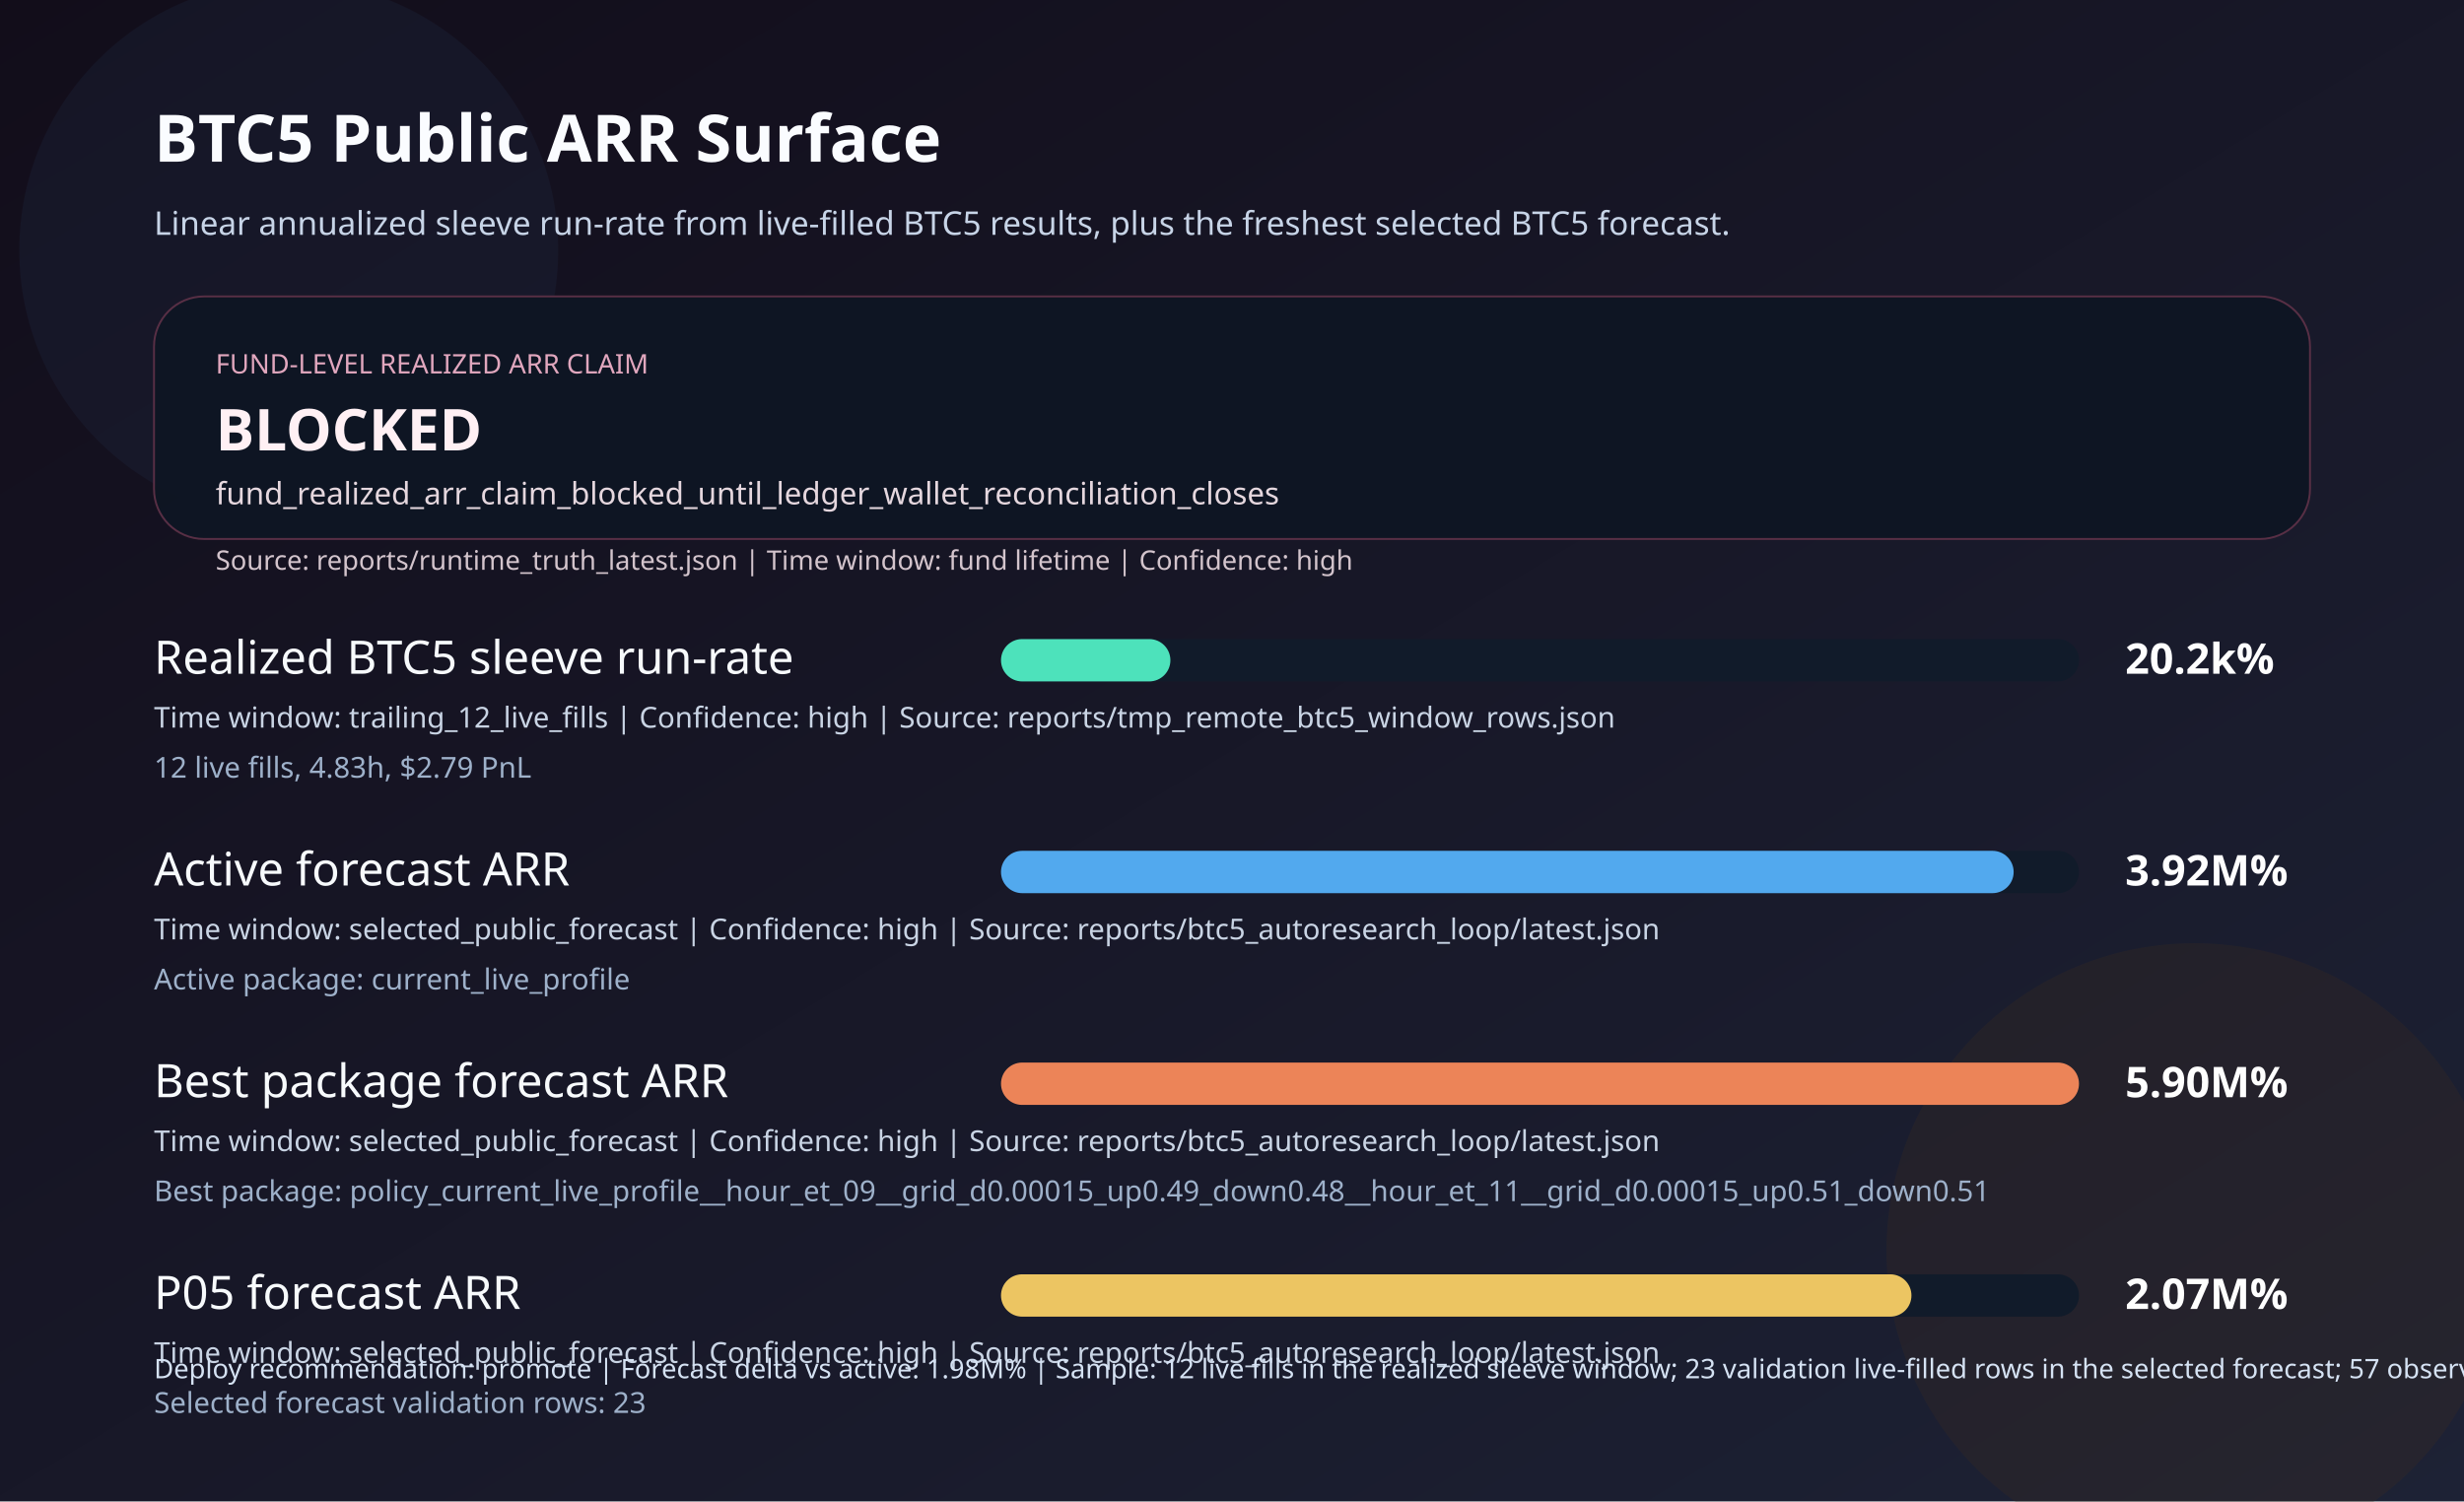
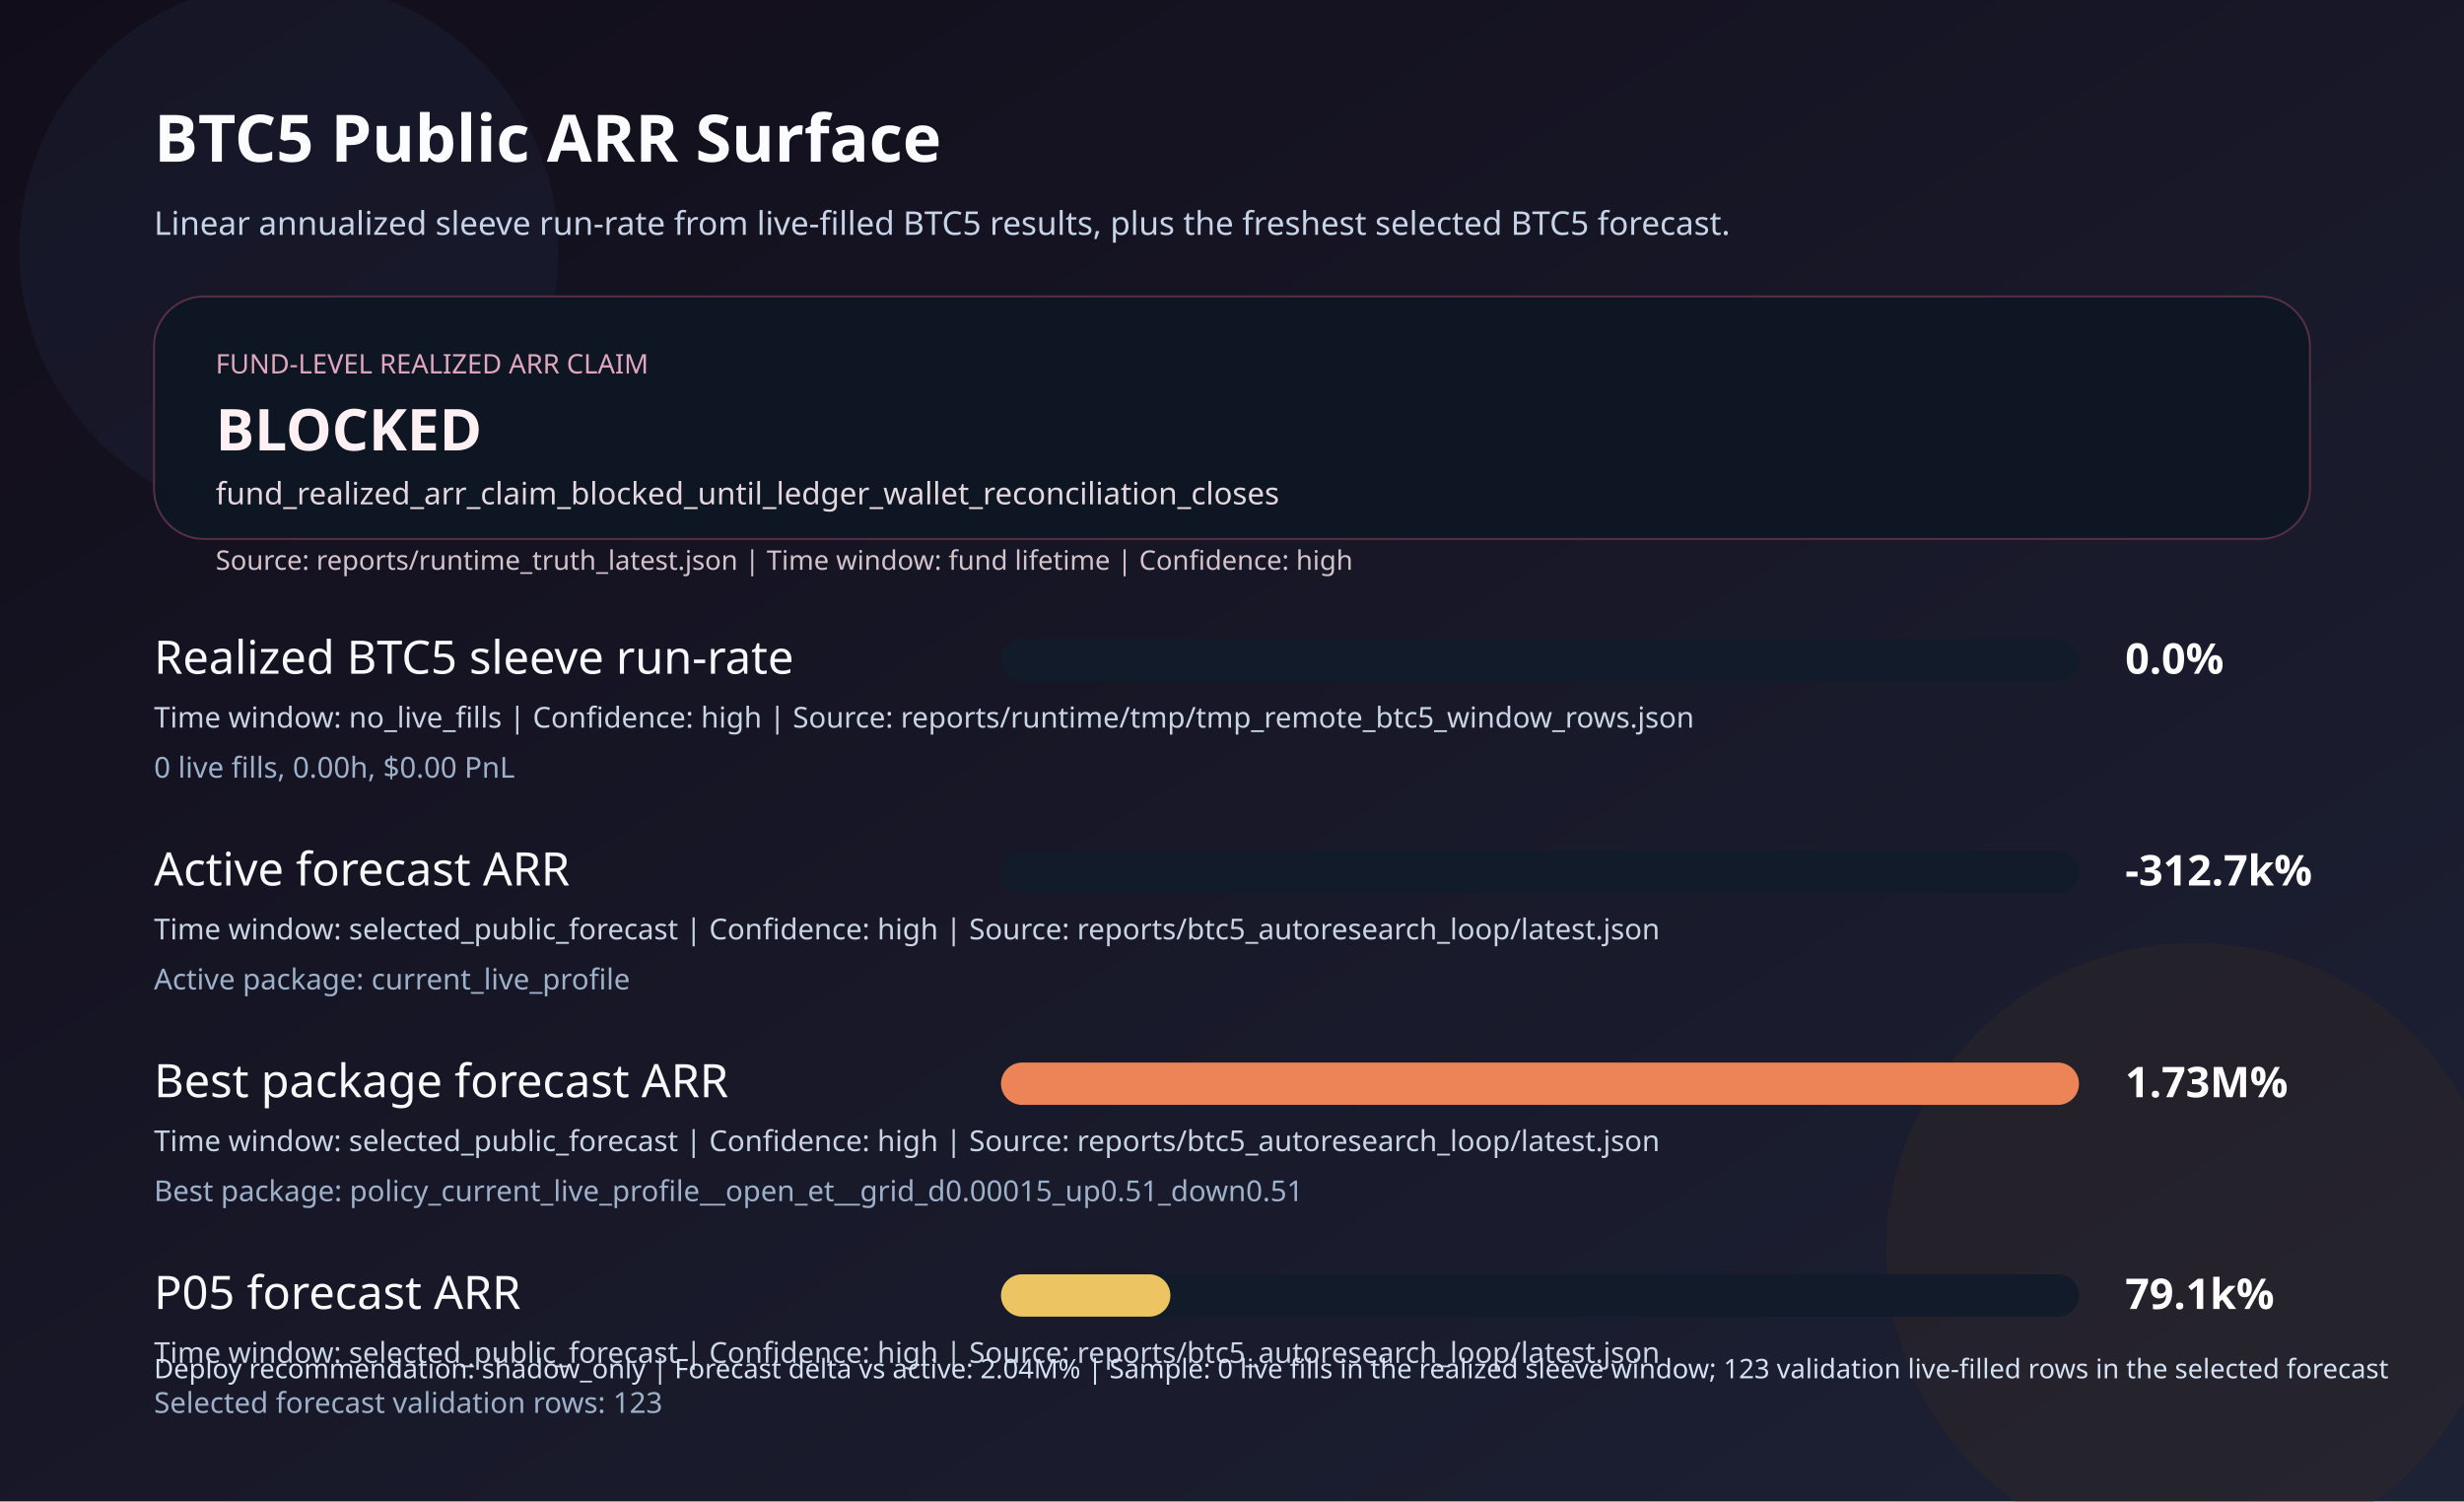
<svg xmlns="http://www.w3.org/2000/svg" width="1280" height="780" viewBox="0 0 1280 780">
  <defs>
    <linearGradient id="arrBg" x1="0" x2="1" y1="0" y2="1">
      <stop offset="0%" stop-color="#120d1a" />
      <stop offset="100%" stop-color="#1d2235" />
    </linearGradient>
  </defs>
  <rect width="1280" height="780" fill="url(#arrBg)" />
  <circle cx="150" cy="130" r="140" fill="#22304d" opacity="0.22" />
  <circle cx="1140" cy="650" r="160" fill="#412c1b" opacity="0.25" />
  <text x="80" y="84" font-family="'Trebuchet MS','Segoe UI',sans-serif" font-size="34" font-weight="700" fill="#fafcff">BTC5 Public ARR Surface</text>
  <text x="80" y="122" font-family="'Trebuchet MS','Segoe UI',sans-serif" font-size="17" fill="#c7d4e7">Linear annualized sleeve run-rate from live-filled BTC5 results, plus the freshest selected BTC5 forecast.</text>
  <rect x="80" y="154" width="1120" height="126" rx="26" fill="#0e1523" stroke="#5b3046" opacity="0.95" />
  <text x="112" y="194" font-family="'Trebuchet MS','Segoe UI',sans-serif" font-size="14" fill="#e1a7be">FUND-LEVEL REALIZED ARR CLAIM</text>
  <text x="112" y="234" font-family="'Trebuchet MS','Segoe UI',sans-serif" font-size="30" font-weight="700" fill="#fff0f4">BLOCKED</text>
  <text x="112" y="262" font-family="'Trebuchet MS','Segoe UI',sans-serif" font-size="16" fill="#e5d7de">fund_realized_arr_claim_blocked_until_ledger_wallet_reconciliation_closes</text>
  <text x="112" y="296" font-family="'Trebuchet MS','Segoe UI',sans-serif" font-size="14" fill="#d3c4cc">Source: reports/runtime_truth_latest.json | Time window: fund lifetime | Confidence: high</text>
  <text x="80" y="350" font-family="'Trebuchet MS','Segoe UI',sans-serif" font-size="24" fill="#f7fafc">Realized BTC5 sleeve run-rate</text>
-   <text x="80" y="378" font-family="'Trebuchet MS','Segoe UI',sans-serif" font-size="15" fill="#c9d4e4">Time window: trailing_12_live_fills | Confidence: high | Source: reports/tmp_remote_btc5_window_rows.json</text>
-   <text x="80" y="404" font-family="'Trebuchet MS','Segoe UI',sans-serif" font-size="15" fill="#9eb1ca">12 live fills, 4.83h, $2.79 PnL</text>
+   <text x="80" y="378" font-family="'Trebuchet MS','Segoe UI',sans-serif" font-size="15" fill="#c9d4e4">Time window: no_live_fills | Confidence: high | Source: reports/runtime/tmp/tmp_remote_btc5_window_rows.json</text>
+   <text x="80" y="404" font-family="'Trebuchet MS','Segoe UI',sans-serif" font-size="15" fill="#9eb1ca">0 live fills, 0.00h, $0.00 PnL</text>
  <rect x="520" y="332" width="560" height="22" rx="11" fill="#111b2a" />
-   <rect x="520" y="332" width="88.00" height="22" rx="11" fill="#53f3c8" opacity="0.92" />
-   <text x="1104" y="350" font-family="'Trebuchet MS','Segoe UI',sans-serif" font-size="22" font-weight="700" fill="#fefefe">20.2k%</text>
+   <text x="1104" y="350" font-family="'Trebuchet MS','Segoe UI',sans-serif" font-size="22" font-weight="700" fill="#fefefe">0.0%</text>
  <text x="80" y="460" font-family="'Trebuchet MS','Segoe UI',sans-serif" font-size="24" fill="#f7fafc">Active forecast ARR</text>
  <text x="80" y="488" font-family="'Trebuchet MS','Segoe UI',sans-serif" font-size="15" fill="#c9d4e4">Time window: selected_public_forecast | Confidence: high | Source: reports/btc5_autoresearch_loop/latest.json</text>
  <text x="80" y="514" font-family="'Trebuchet MS','Segoe UI',sans-serif" font-size="15" fill="#9eb1ca">Active package: current_live_profile</text>
  <rect x="520" y="442" width="560" height="22" rx="11" fill="#111b2a" />
-   <rect x="520" y="442" width="526.05" height="22" rx="11" fill="#58b5ff" opacity="0.92" />
-   <text x="1104" y="460" font-family="'Trebuchet MS','Segoe UI',sans-serif" font-size="22" font-weight="700" fill="#fefefe">3.92M%</text>
+   <text x="1104" y="460" font-family="'Trebuchet MS','Segoe UI',sans-serif" font-size="22" font-weight="700" fill="#fefefe">-312.7k%</text>
  <text x="80" y="570" font-family="'Trebuchet MS','Segoe UI',sans-serif" font-size="24" fill="#f7fafc">Best package forecast ARR</text>
  <text x="80" y="598" font-family="'Trebuchet MS','Segoe UI',sans-serif" font-size="15" fill="#c9d4e4">Time window: selected_public_forecast | Confidence: high | Source: reports/btc5_autoresearch_loop/latest.json</text>
-   <text x="80" y="624" font-family="'Trebuchet MS','Segoe UI',sans-serif" font-size="15" fill="#9eb1ca">Best package: policy_current_live_profile__hour_et_09__grid_d0.00015_up0.49_down0.48__hour_et_11__grid_d0.00015_up0.51_down0.51</text>
+   <text x="80" y="624" font-family="'Trebuchet MS','Segoe UI',sans-serif" font-size="15" fill="#9eb1ca">Best package: policy_current_live_profile__open_et__grid_d0.00015_up0.51_down0.51</text>
  <rect x="520" y="552" width="560" height="22" rx="11" fill="#111b2a" />
  <rect x="520" y="552" width="560.00" height="22" rx="11" fill="#ff8d5c" opacity="0.92" />
-   <text x="1104" y="570" font-family="'Trebuchet MS','Segoe UI',sans-serif" font-size="22" font-weight="700" fill="#fefefe">5.90M%</text>
+   <text x="1104" y="570" font-family="'Trebuchet MS','Segoe UI',sans-serif" font-size="22" font-weight="700" fill="#fefefe">1.73M%</text>
  <text x="80" y="680" font-family="'Trebuchet MS','Segoe UI',sans-serif" font-size="24" fill="#f7fafc">P05 forecast ARR</text>
  <text x="80" y="708" font-family="'Trebuchet MS','Segoe UI',sans-serif" font-size="15" fill="#c9d4e4">Time window: selected_public_forecast | Confidence: high | Source: reports/btc5_autoresearch_loop/latest.json</text>
-   <text x="80" y="734" font-family="'Trebuchet MS','Segoe UI',sans-serif" font-size="15" fill="#9eb1ca">Selected forecast validation rows: 23</text>
+   <text x="80" y="734" font-family="'Trebuchet MS','Segoe UI',sans-serif" font-size="15" fill="#9eb1ca">Selected forecast validation rows: 123</text>
  <rect x="520" y="662" width="560" height="22" rx="11" fill="#111b2a" />
-   <rect x="520" y="662" width="472.96" height="22" rx="11" fill="#ffd467" opacity="0.92" />
-   <text x="1104" y="680" font-family="'Trebuchet MS','Segoe UI',sans-serif" font-size="22" font-weight="700" fill="#fefefe">2.07M%</text>
-   <text x="80" y="716" font-family="'Trebuchet MS','Segoe UI',sans-serif" font-size="14" fill="#d5e2f3">Deploy recommendation: promote | Forecast delta vs active: 1.98M% | Sample: 12 live fills in the realized sleeve window; 23 validation live-filled rows in the selected forecast; 57 observed BTC5 windows in the selected forecast artifact</text>
+   <rect x="520" y="662" width="88.00" height="22" rx="11" fill="#ffd467" opacity="0.92" />
+   <text x="1104" y="680" font-family="'Trebuchet MS','Segoe UI',sans-serif" font-size="22" font-weight="700" fill="#fefefe">79.1k%</text>
+   <text x="80" y="716" font-family="'Trebuchet MS','Segoe UI',sans-serif" font-size="14" fill="#d5e2f3">Deploy recommendation: shadow_only | Forecast delta vs active: 2.04M% | Sample: 0 live fills in the realized sleeve window; 123 validation live-filled rows in the selected forecast</text>
</svg>
